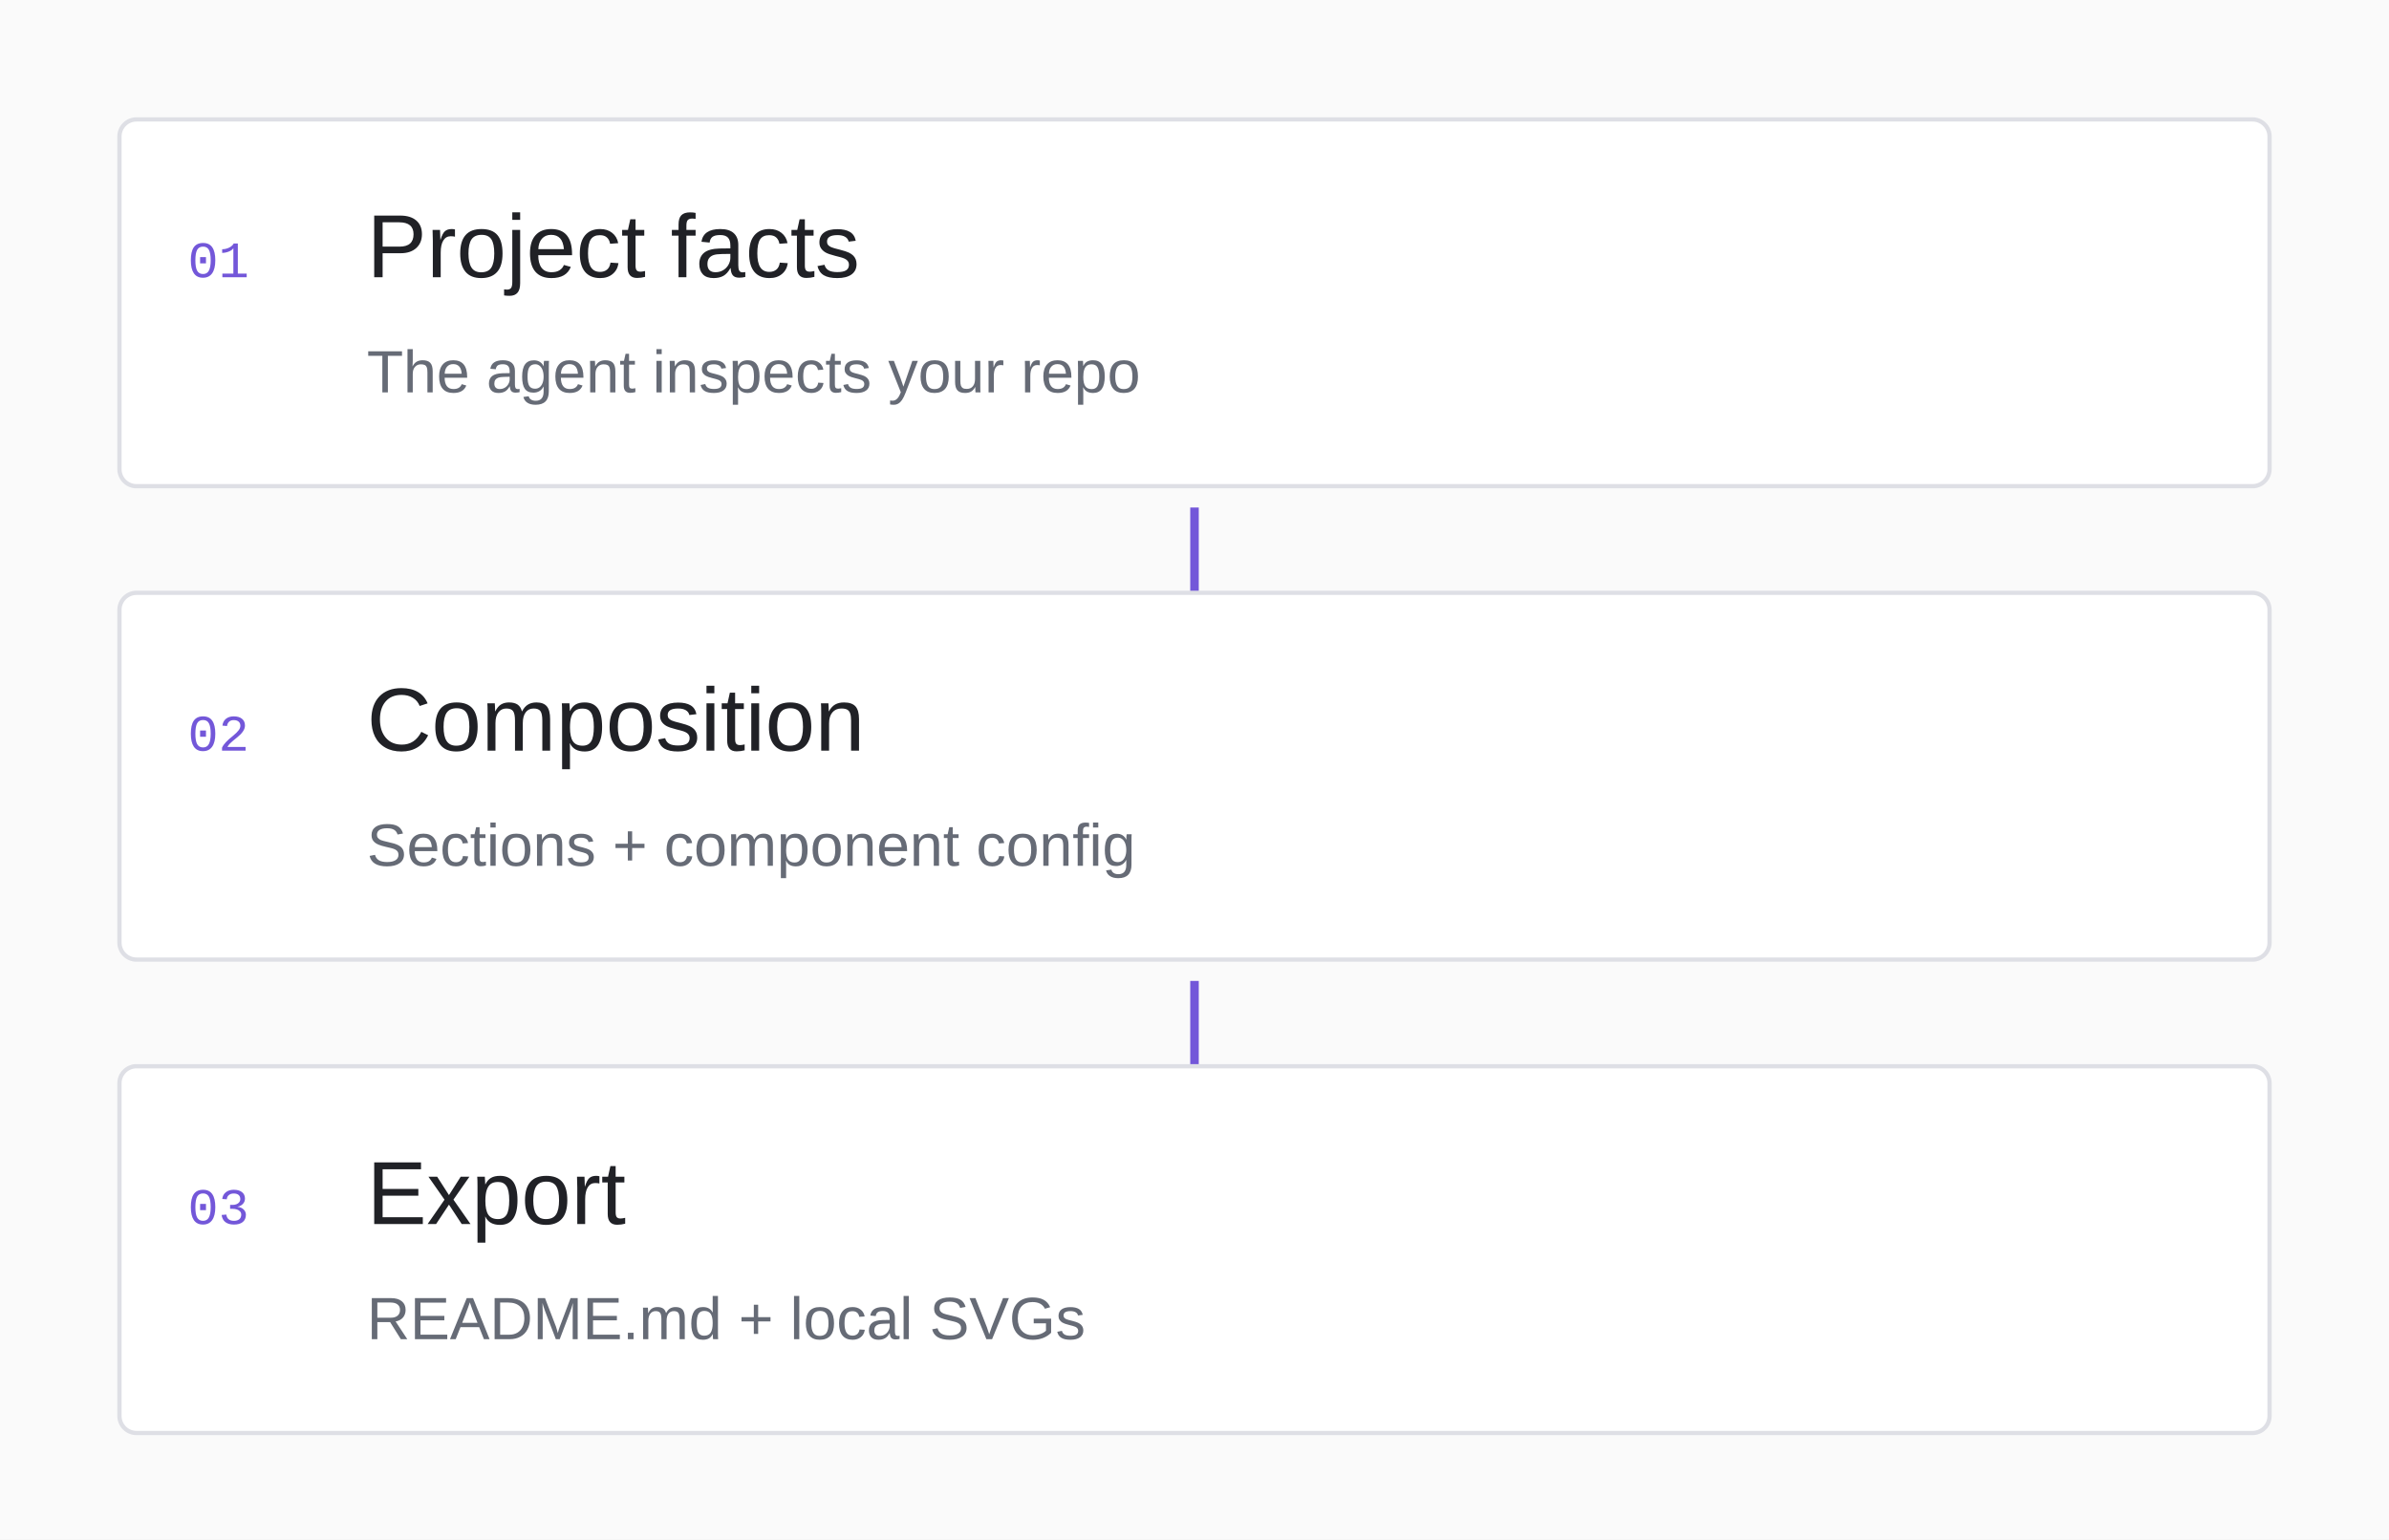
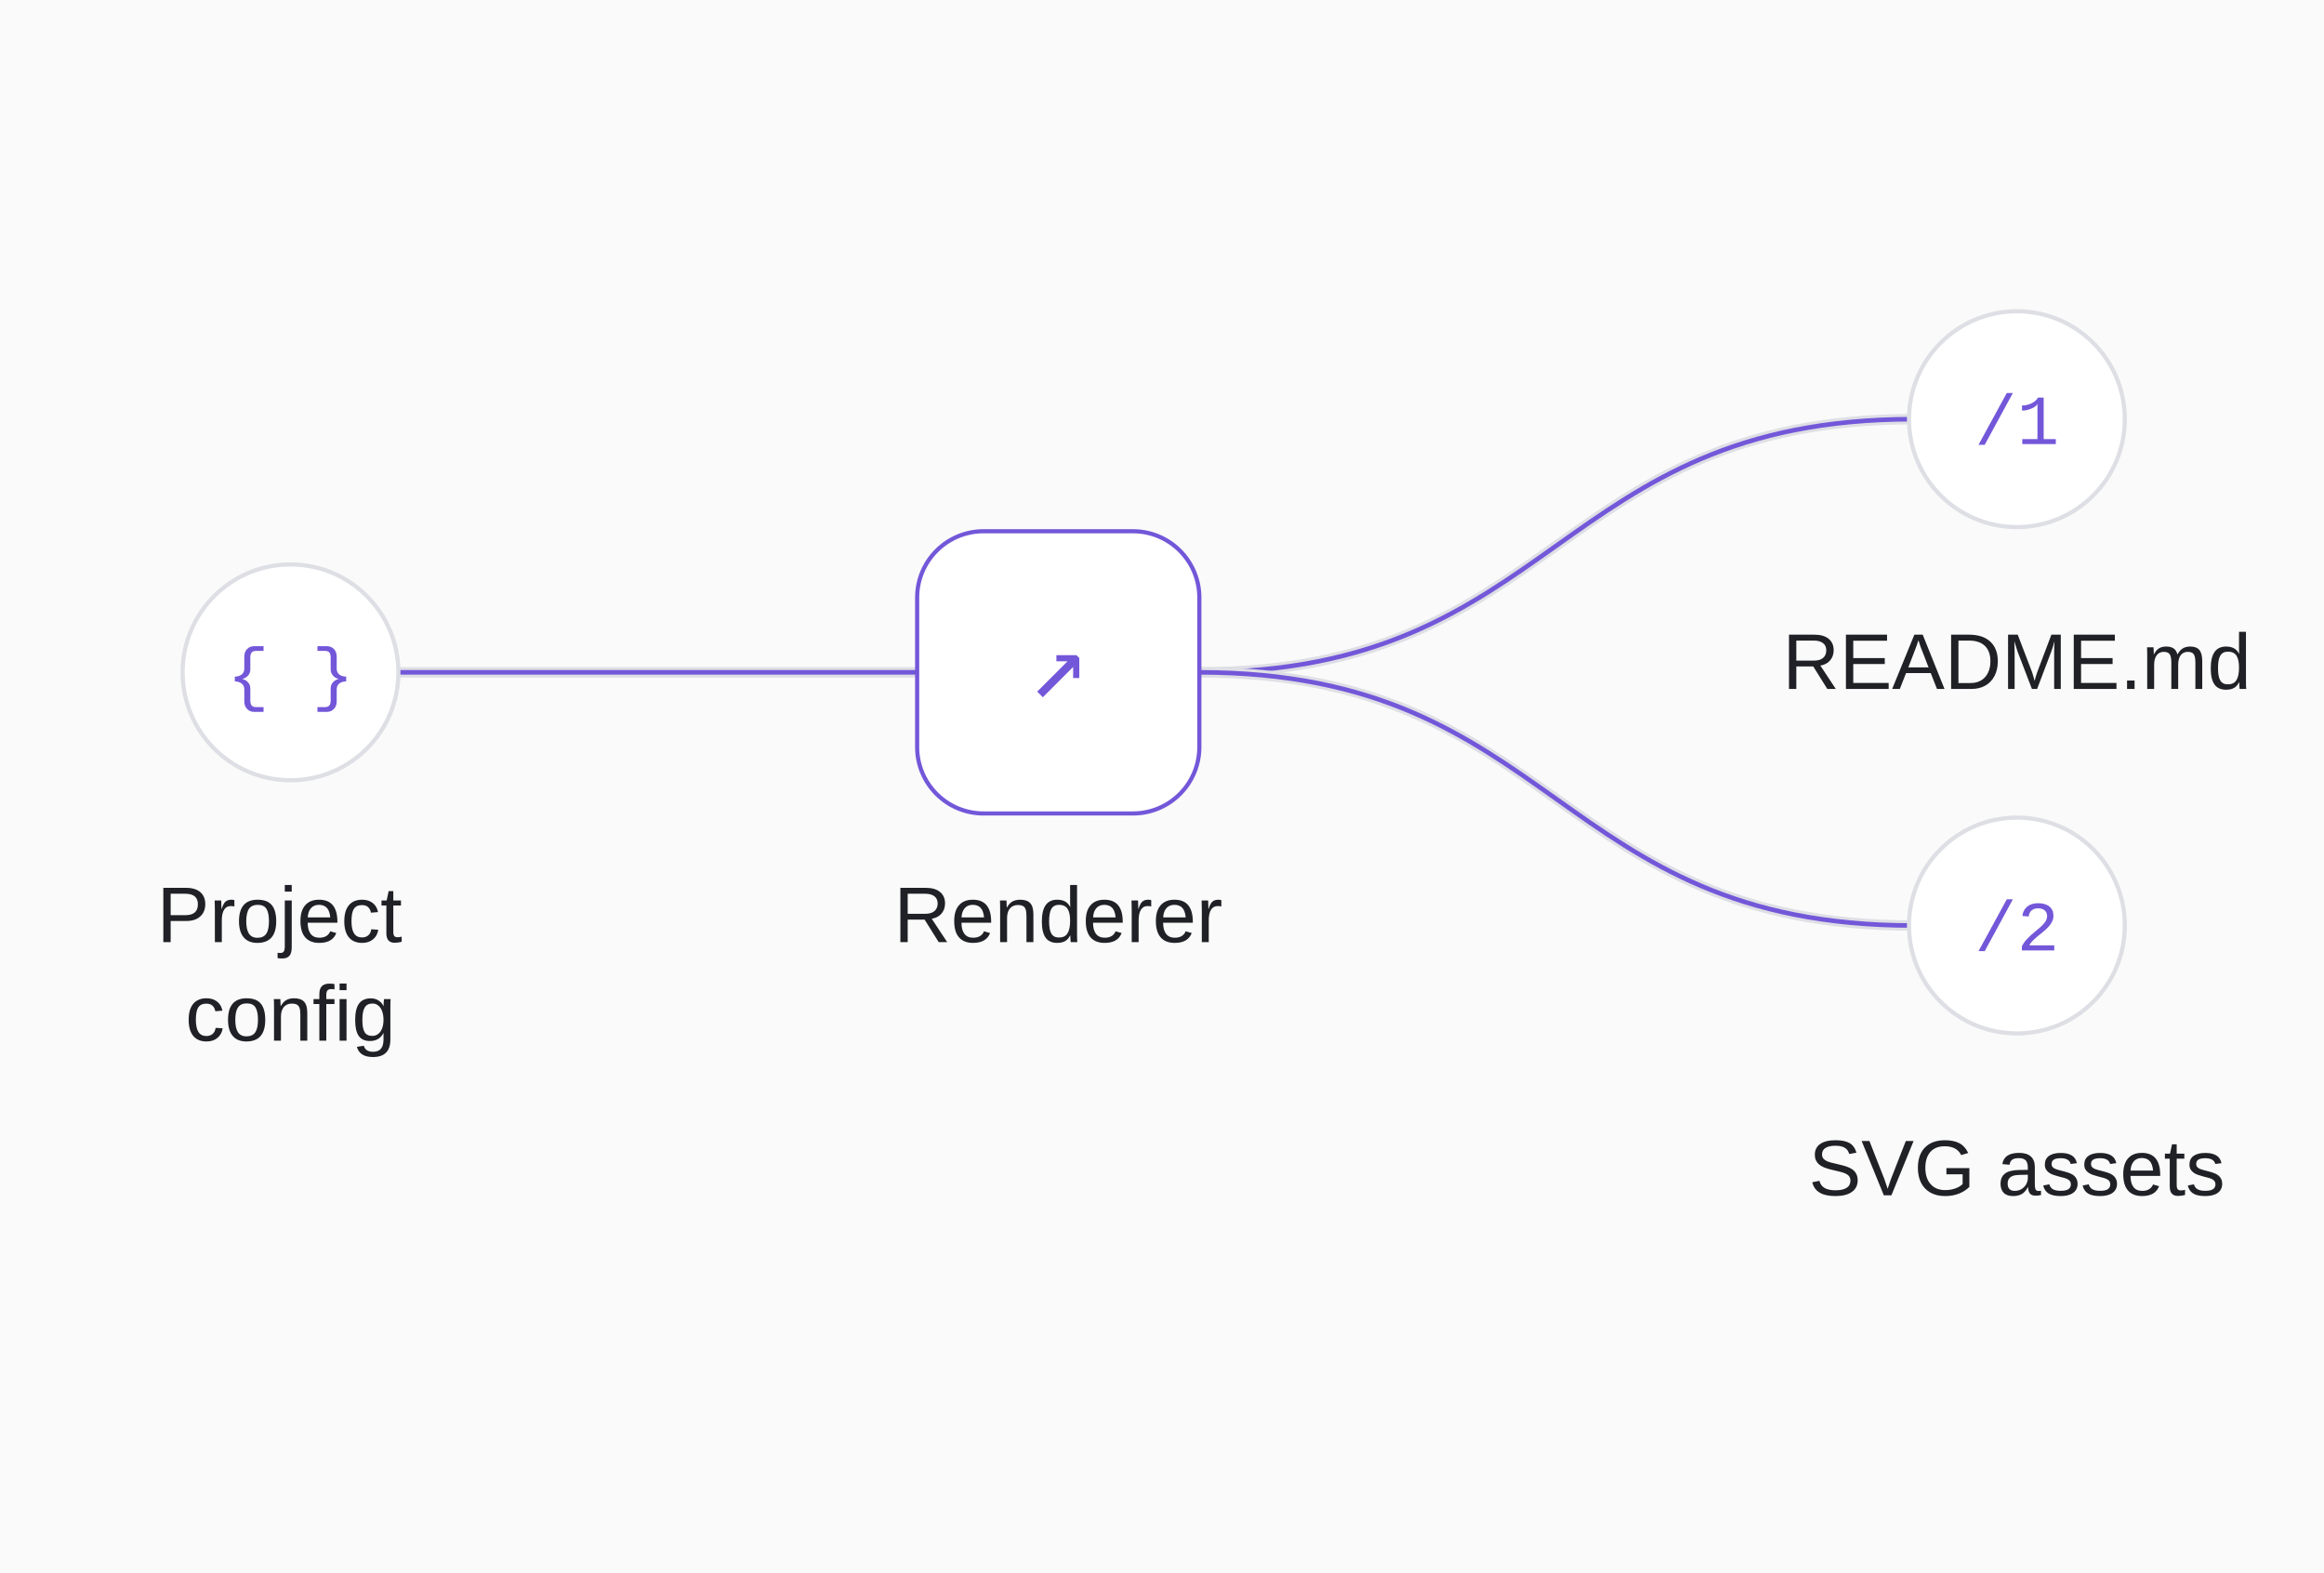
- <svg xmlns="http://www.w3.org/2000/svg" width="560" height="361" viewBox="0 0 560 361" role="img" aria-labelledby="title">
-   <rect x="0" y="0" width="560" height="361" rx="0" fill="#fafafa" stroke="none" />
-   <rect x="28" y="28" width="504" height="86" rx="4" fill="#ffffff" stroke="#dedfe5" />
-   <text x="44" y="65" font-family="'SFMono-Regular', Consolas, 'Liberation Mono', monospace" font-size="12" font-weight="400" fill="#7357D9" text-anchor="start">
-     <tspan x="44" dy="0">01</tspan>
+ <svg xmlns="http://www.w3.org/2000/svg" width="560" height="379" viewBox="0 0 560 379" role="img" aria-labelledby="title">
+   <rect x="0" y="0" width="560" height="379" rx="0" fill="#fafafa" stroke="none" />
+   <path d="M96 162C158.5 162 158.5 162 221 162" fill="none" stroke="#dedfe5" stroke-width="2.5" />
+   <path d="M96 162C158.5 162 158.5 162 221 162" fill="none" stroke="#7357D9" stroke-width="1.1" />
+   <path d="M289 162C375 162 375 101 461 101" fill="none" stroke="#dedfe5" stroke-width="2.5" />
+   <path d="M289 162C375 162 375 101 461 101" fill="none" stroke="#7357D9" stroke-width="1.1" />
+   <path d="M289 162C375 162 375 223 461 223" fill="none" stroke="#dedfe5" stroke-width="2.5" />
+   <path d="M289 162C375 162 375 223 461 223" fill="none" stroke="#7357D9" stroke-width="1.1" />
+   <circle cx="70" cy="162" r="26" fill="#ffffff" stroke="#dedfe5" />
+   <text x="70" y="168" font-family="'SFMono-Regular', Consolas, 'Liberation Mono', monospace" font-size="17" font-weight="500" fill="#7357D9" text-anchor="middle">
+     <tspan x="70" dy="0">{ }</tspan>
  </text>
-   <text x="86" y="65" font-family="-apple-system, BlinkMacSystemFont, 'Segoe UI', Arial, sans-serif" font-size="21" font-weight="500" fill="#202126" text-anchor="start">
-     <tspan x="86" dy="0">Project facts</tspan>
+   <text x="70" y="227" font-family="-apple-system, BlinkMacSystemFont, 'Segoe UI', Arial, sans-serif" font-size="19" font-weight="500" fill="#202126" text-anchor="middle">
+     <tspan x="70" dy="0">Project</tspan>
+     <tspan x="70" dy="23.75">config</tspan>
  </text>
-   <text x="86" y="92" font-family="-apple-system, BlinkMacSystemFont, 'Segoe UI', Arial, sans-serif" font-size="14" font-weight="400" fill="#666b76" text-anchor="start">
-     <tspan x="86" dy="0">The agent inspects your repo</tspan>
+   <rect x="221" y="128" width="68" height="68" rx="16" fill="#ffffff" stroke="#7357D9" />
+   <text x="255" y="168" font-family="'SFMono-Regular', Consolas, 'Liberation Mono', monospace" font-size="24" font-weight="500" fill="#7357D9" text-anchor="middle">
+     <tspan x="255" dy="0">↗</tspan>
  </text>
-   <path d="M280 119L280 139" stroke="#7357D9" stroke-width="2" fill="none" />
-   <rect x="28" y="139" width="504" height="86" rx="4" fill="#ffffff" stroke="#dedfe5" />
-   <text x="44" y="176" font-family="'SFMono-Regular', Consolas, 'Liberation Mono', monospace" font-size="12" font-weight="400" fill="#7357D9" text-anchor="start">
-     <tspan x="44" dy="0">02</tspan>
+   <text x="255" y="227" font-family="-apple-system, BlinkMacSystemFont, 'Segoe UI', Arial, sans-serif" font-size="19" font-weight="500" fill="#202126" text-anchor="middle">
+     <tspan x="255" dy="0">Renderer</tspan>
  </text>
-   <text x="86" y="176" font-family="-apple-system, BlinkMacSystemFont, 'Segoe UI', Arial, sans-serif" font-size="21" font-weight="500" fill="#202126" text-anchor="start">
-     <tspan x="86" dy="0">Composition</tspan>
+   <circle cx="486" cy="101" r="26" fill="#ffffff" stroke="#dedfe5" />
+   <text x="486" y="107" font-family="'SFMono-Regular', Consolas, 'Liberation Mono', monospace" font-size="17" font-weight="500" fill="#7357D9" text-anchor="middle">
+     <tspan x="486" dy="0">/1</tspan>
  </text>
-   <text x="86" y="203" font-family="-apple-system, BlinkMacSystemFont, 'Segoe UI', Arial, sans-serif" font-size="14" font-weight="400" fill="#666b76" text-anchor="start">
-     <tspan x="86" dy="0">Sections + component config</tspan>
+   <text x="486" y="166" font-family="-apple-system, BlinkMacSystemFont, 'Segoe UI', Arial, sans-serif" font-size="19" font-weight="500" fill="#202126" text-anchor="middle">
+     <tspan x="486" dy="0">README.md</tspan>
  </text>
-   <path d="M280 230L280 250" stroke="#7357D9" stroke-width="2" fill="none" />
-   <rect x="28" y="250" width="504" height="86" rx="4" fill="#ffffff" stroke="#dedfe5" />
-   <text x="44" y="287" font-family="'SFMono-Regular', Consolas, 'Liberation Mono', monospace" font-size="12" font-weight="400" fill="#7357D9" text-anchor="start">
-     <tspan x="44" dy="0">03</tspan>
+   <circle cx="486" cy="223" r="26" fill="#ffffff" stroke="#dedfe5" />
+   <text x="486" y="229" font-family="'SFMono-Regular', Consolas, 'Liberation Mono', monospace" font-size="17" font-weight="500" fill="#7357D9" text-anchor="middle">
+     <tspan x="486" dy="0">/2</tspan>
  </text>
-   <text x="86" y="287" font-family="-apple-system, BlinkMacSystemFont, 'Segoe UI', Arial, sans-serif" font-size="21" font-weight="500" fill="#202126" text-anchor="start">
-     <tspan x="86" dy="0">Export</tspan>
-   </text>
-   <text x="86" y="314" font-family="-apple-system, BlinkMacSystemFont, 'Segoe UI', Arial, sans-serif" font-size="14" font-weight="400" fill="#666b76" text-anchor="start">
-     <tspan x="86" dy="0">README.md + local SVGs</tspan>
+   <text x="486" y="288" font-family="-apple-system, BlinkMacSystemFont, 'Segoe UI', Arial, sans-serif" font-size="19" font-weight="500" fill="#202126" text-anchor="middle">
+     <tspan x="486" dy="0">SVG assets</tspan>
  </text>
</svg>
